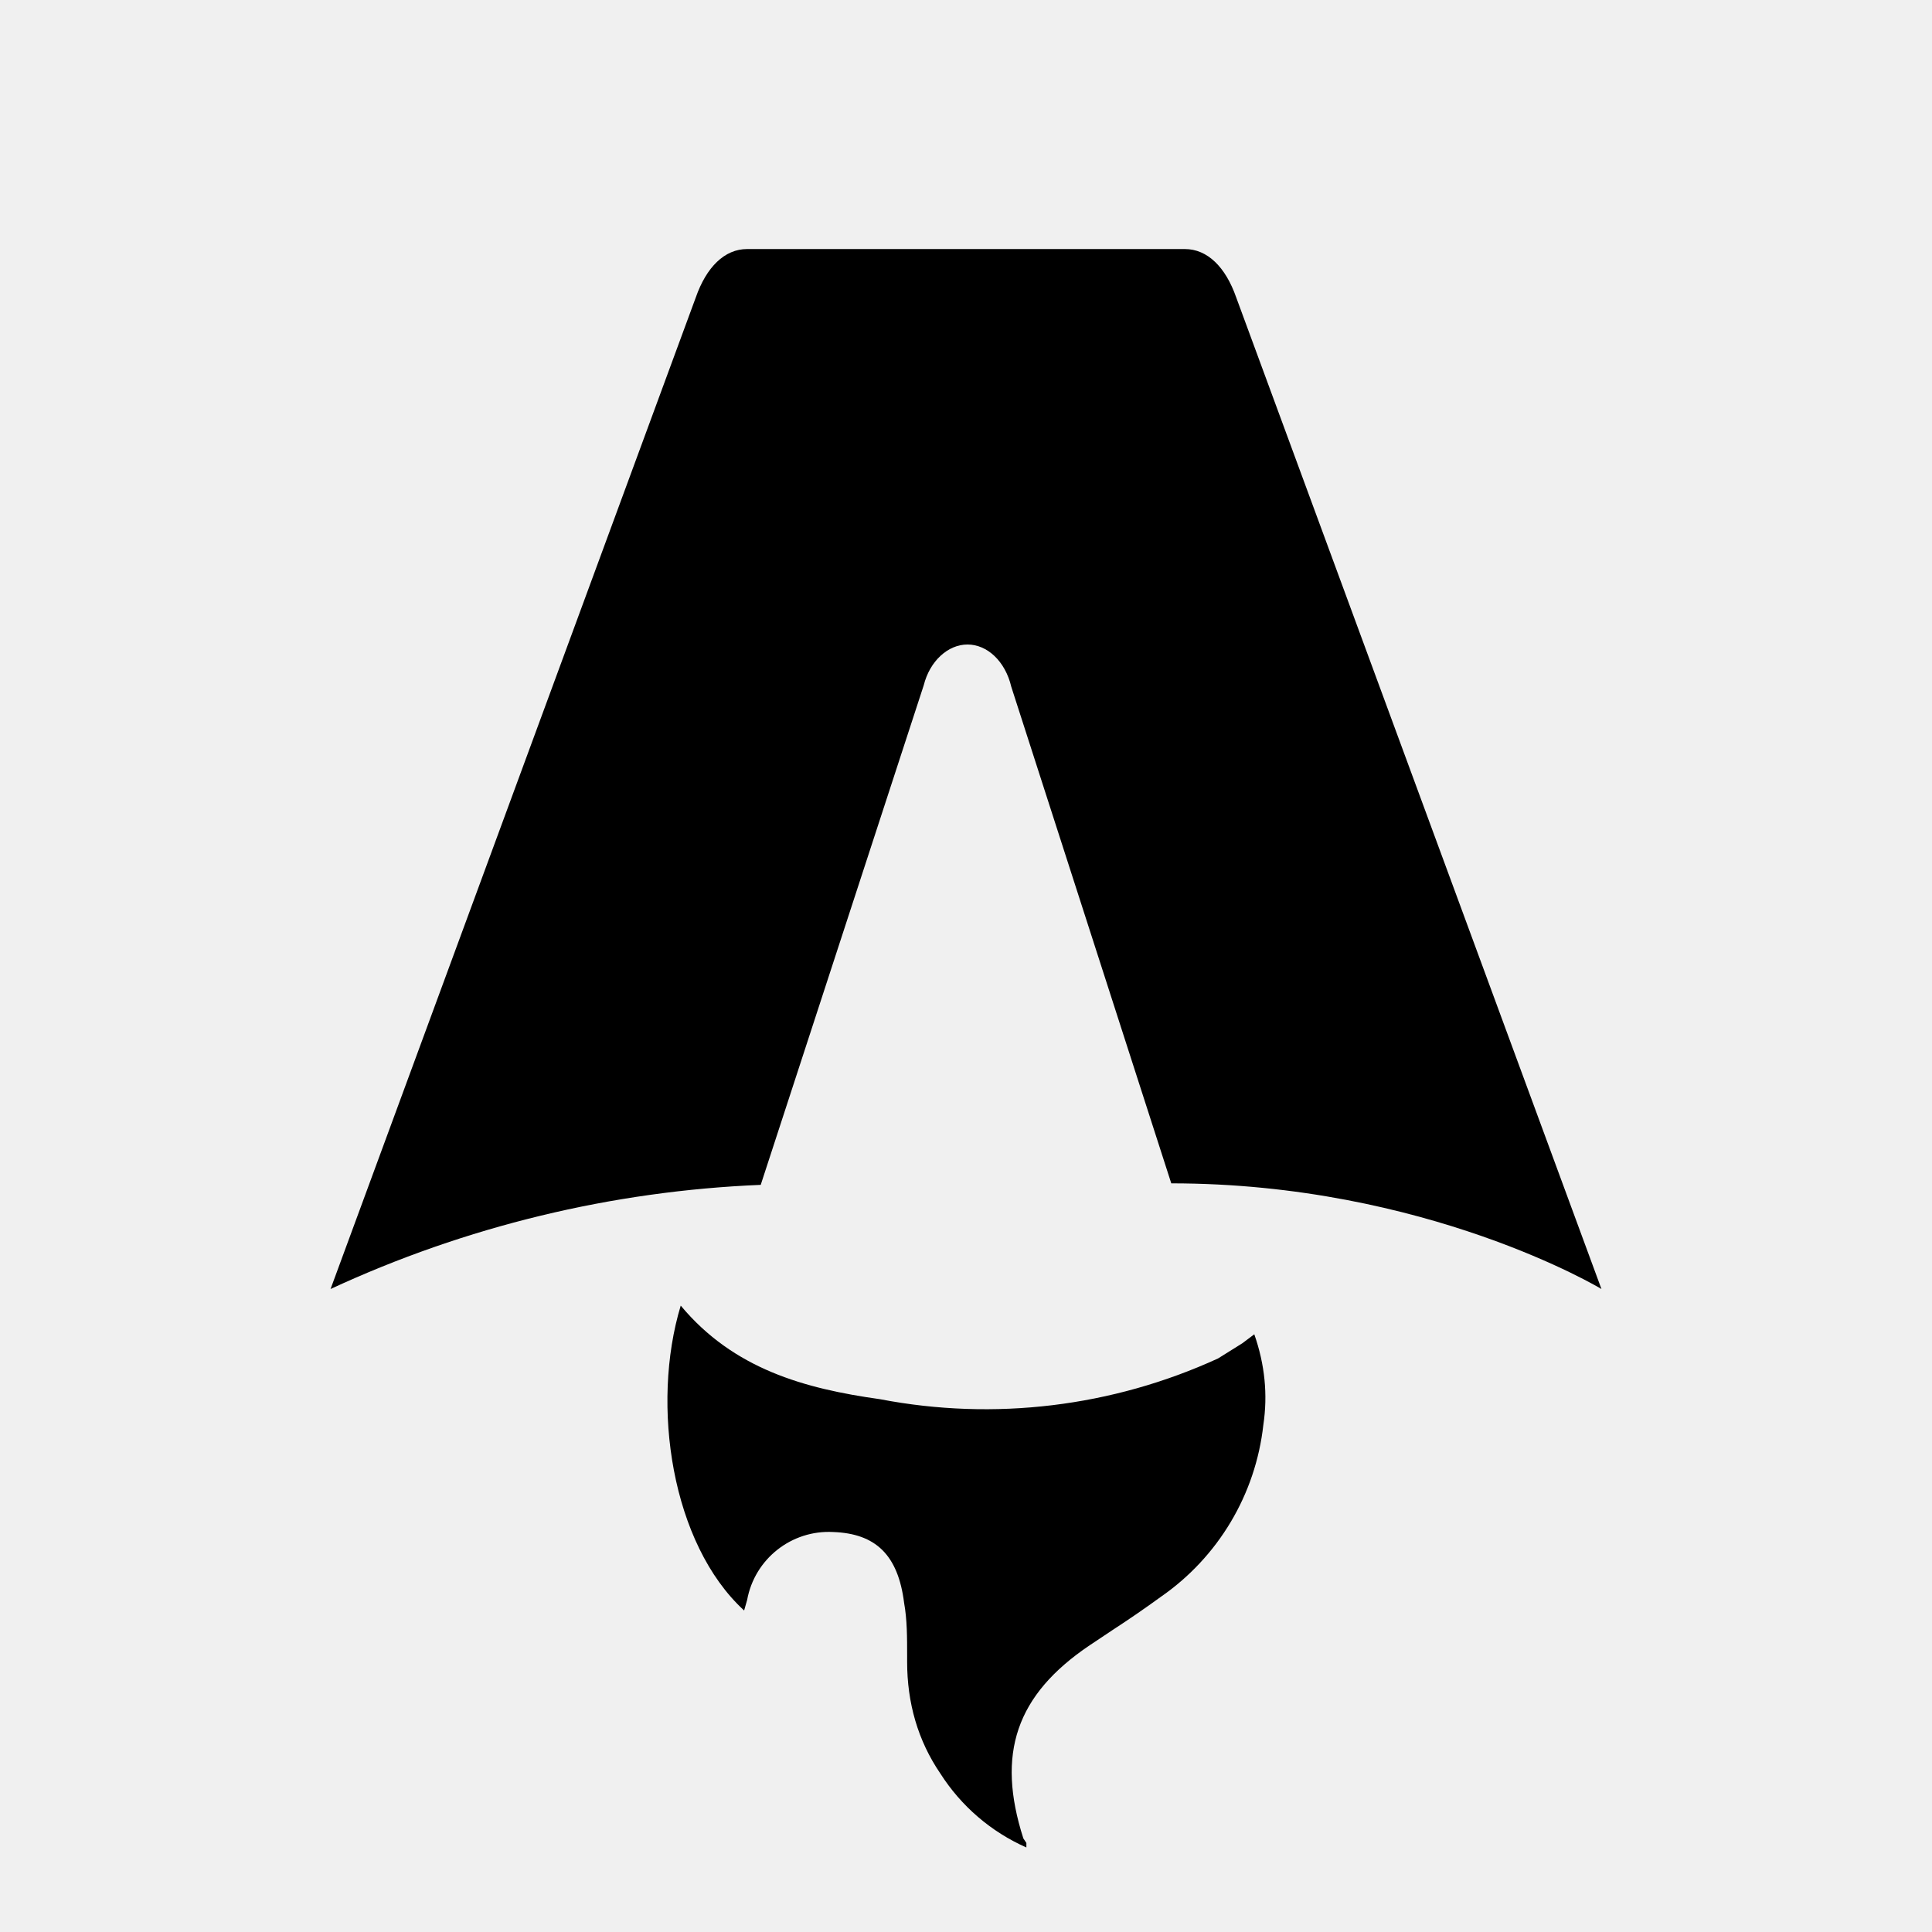
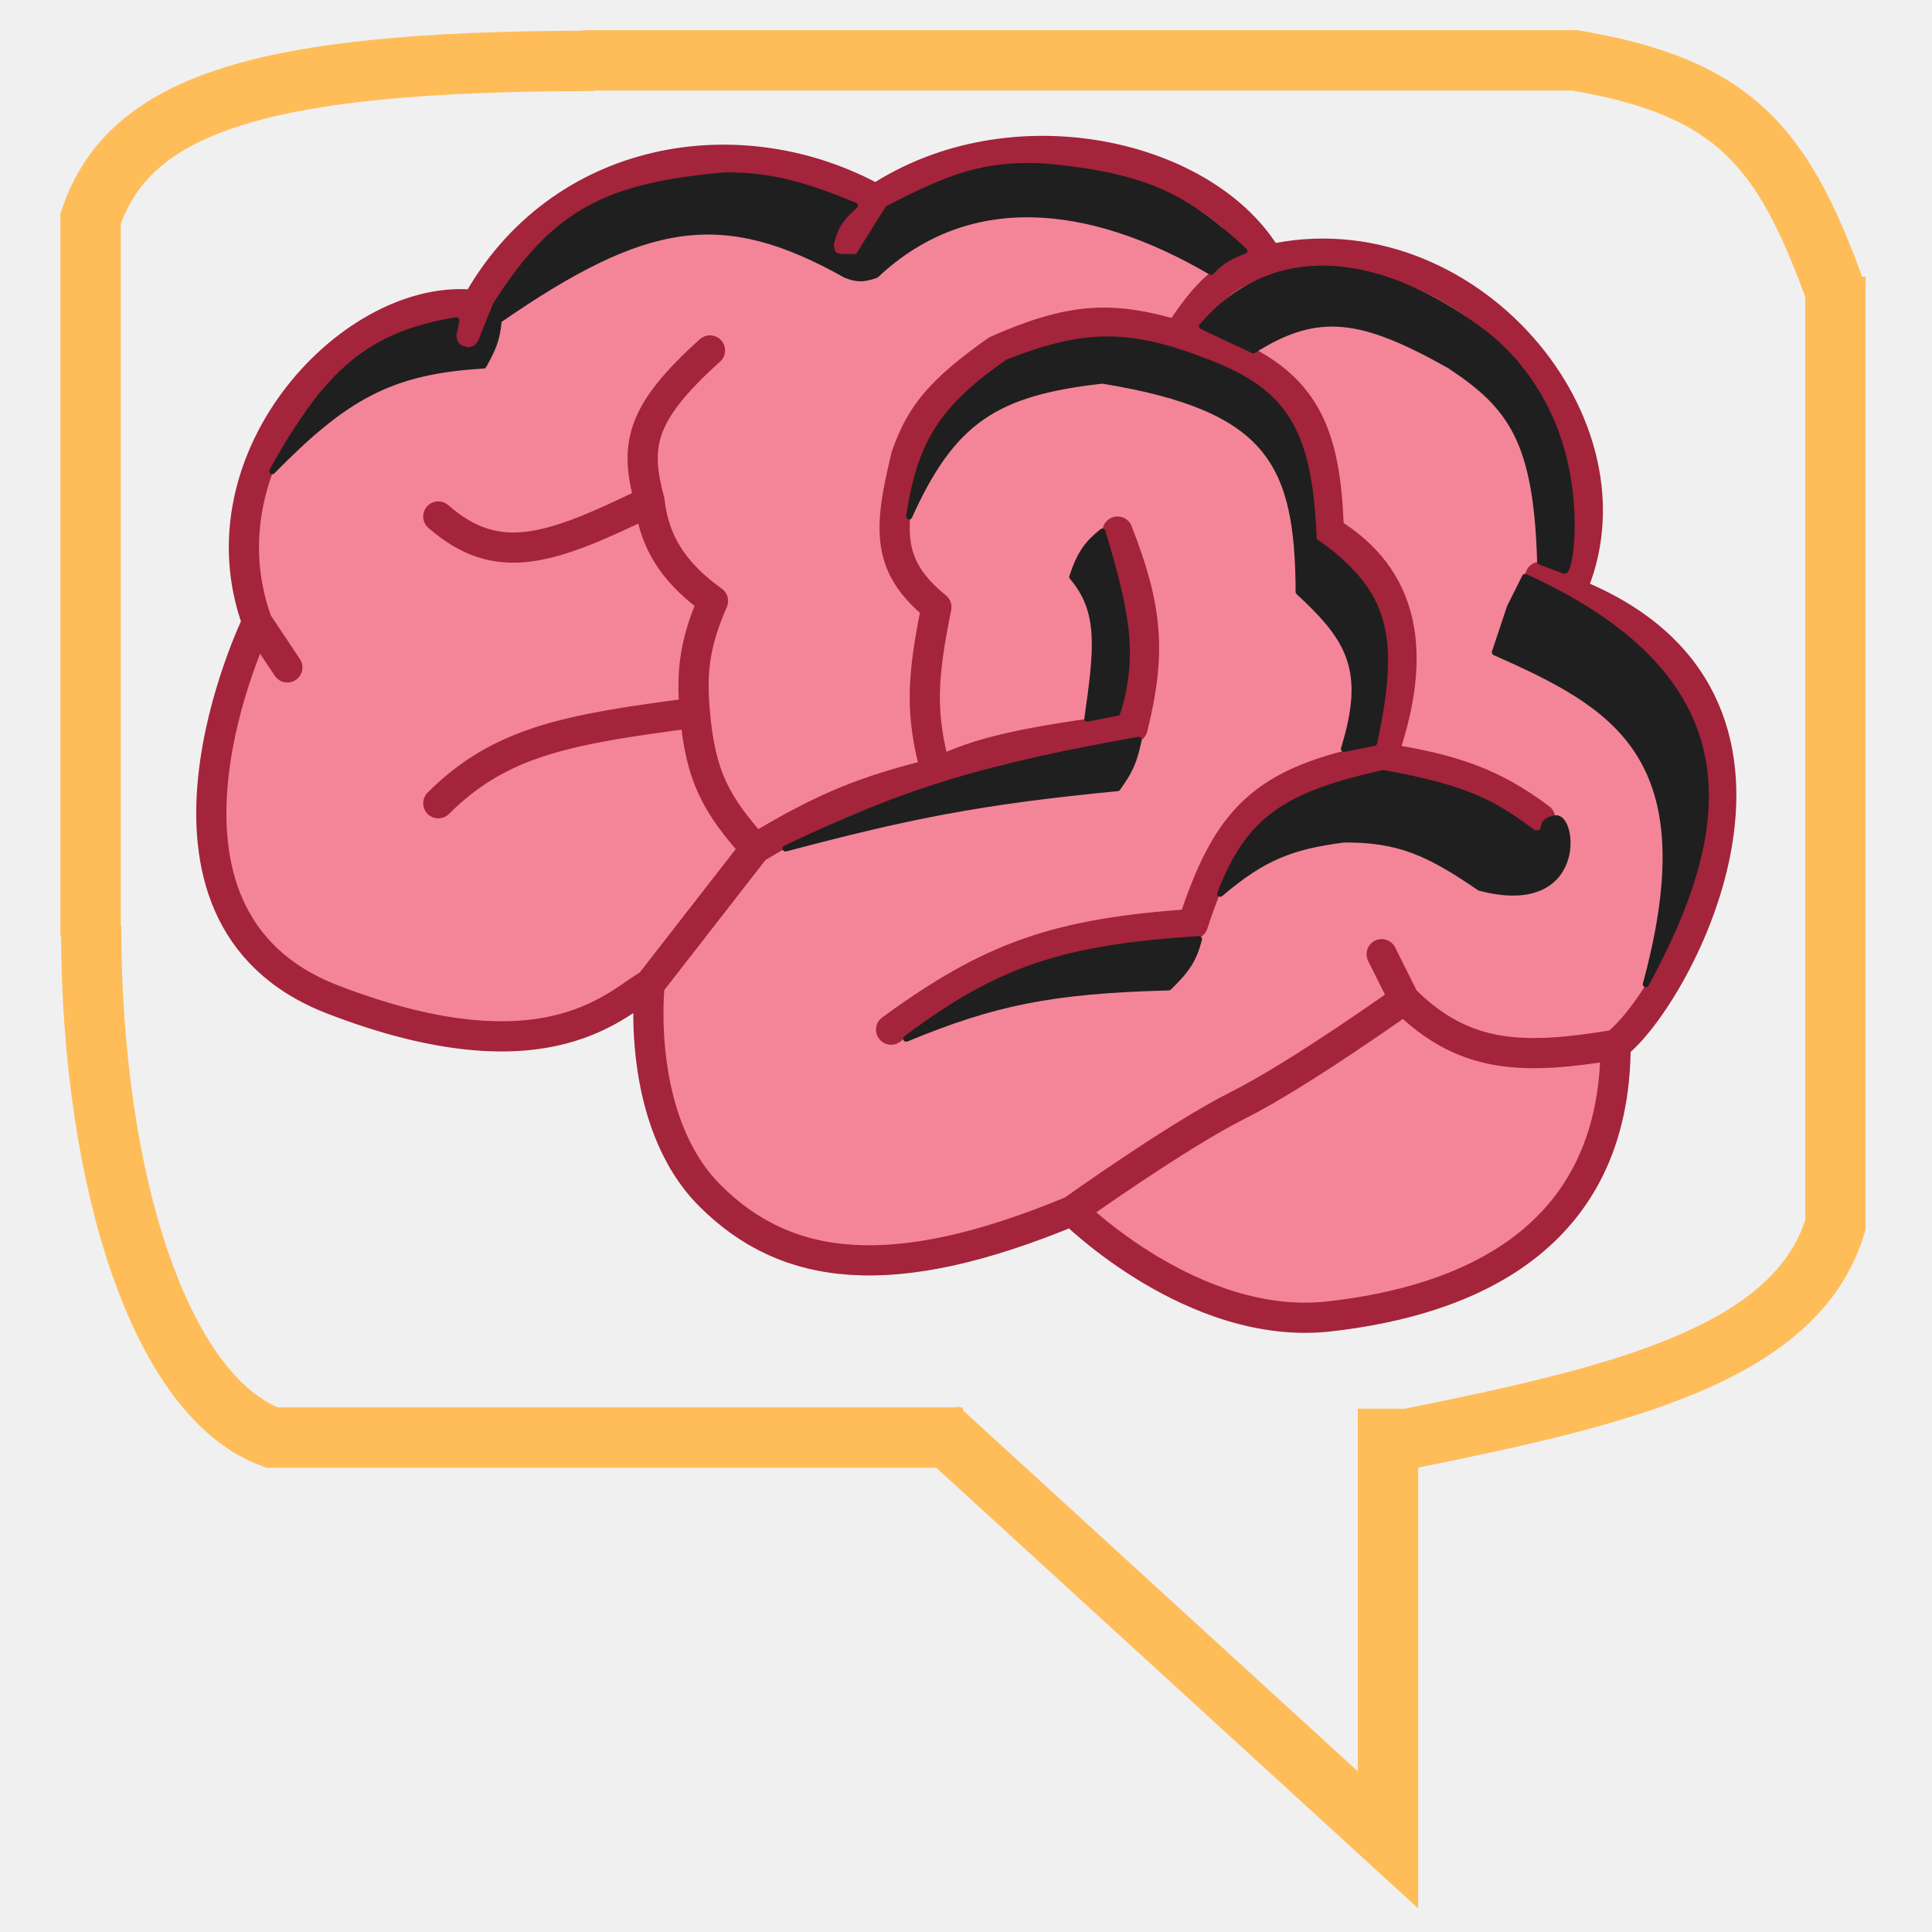
- <svg xmlns="http://www.w3.org/2000/svg" fill="none" viewBox="0 0 128 128">
-   <path d="M50.4 78.5a75.1 75.1 0 0 0-28.5 6.9l24.2-65.7c.7-2 1.9-3.2 3.4-3.2h29c1.5 0 2.7 1.2 3.4 3.2l24.2 65.7s-11.6-7-28.5-7L67 45.5c-.4-1.7-1.6-2.8-2.9-2.8-1.3 0-2.5 1.1-2.9 2.7L50.4 78.5Zm-1.1 28.2Zm-4.2-20.2c-2 6.6-.6 15.8 4.2 20.2a17.5 17.5 0 0 1 .2-.7 5.5 5.5 0 0 1 5.7-4.5c2.8.1 4.3 1.5 4.7 4.7.2 1.1.2 2.3.2 3.5v.4c0 2.7.7 5.2 2.2 7.4a13 13 0 0 0 5.7 4.9v-.3l-.2-.3c-1.8-5.6-.5-9.5 4.4-12.8l1.5-1a73 73 0 0 0 3.2-2.2 16 16 0 0 0 6.8-11.4c.3-2 .1-4-.6-6l-.8.6-1.6 1a37 37 0 0 1-22.4 2.7c-5-.7-9.7-2-13.2-6.2Z" />
-   <style>
-         path { fill: #000; }
-         @media (prefers-color-scheme: dark) {
-             path { fill: #FFF; }
-         }
-     </style>
+ <svg xmlns="http://www.w3.org/2000/svg" width="64" height="64" viewBox="0 0 64 64" fill="none">
+   <path fill-rule="evenodd" clip-rule="evenodd" d="M57.132 5.093C56.064 4.09 54.578 3.429 52.084 3H19.685V3.017C14.197 3.017 10.48 3.372 8.001 4.152C5.665 4.887 4.54 5.959 4 7.415V30.666H4.018C4.018 34.836 4.588 38.626 5.581 41.504C6.561 44.341 7.863 46.048 9.201 46.621H31.707L31.745 46.579L31.791 46.621H31.9V46.72L44.979 58.678V46.666H46.536C49.999 45.966 53.081 45.291 55.459 44.288C57.794 43.304 59.246 42.089 59.8 40.426V9.839C58.969 7.558 58.206 6.102 57.132 5.093ZM46.979 48.617C50.392 47.926 53.655 47.219 56.235 46.131C58.855 45.027 60.986 43.442 61.758 40.867L61.8 40.727V40.58V9.166H61.684C60.828 6.814 59.933 4.98 58.501 3.635C57.016 2.241 55.07 1.475 52.335 1.014L52.252 1H52.168H19.303V1.017C13.987 1.033 10.127 1.386 7.401 2.244C4.547 3.143 2.826 4.636 2.053 6.923L2 7.079V7.243V31.016H2.02C2.05 35.213 2.636 39.102 3.691 42.157C4.752 45.23 6.384 47.73 8.67 48.56L8.835 48.621H9.011H31.015L45.304 61.686L46.979 63.217V60.948V48.617Z" fill="#FFBD59" />
+   <path d="M23.519 39.609C21.018 37.109 21.519 32.609 21.519 32.609C20.519 33.109 18.247 35.898 11.019 33.109C3.791 30.32 8.519 20.609 8.519 20.609C6.519 15.108 11.769 9.609 15.769 10.109C18.519 5.109 24.519 4.109 29.019 6.609C33.519 3.609 40.019 5.108 42.019 8.609C48.519 7.108 54.519 14.108 52.019 19.609C61.019 23.108 55.519 33.108 53.519 34.609C53.519 41.108 48.519 43.108 44.019 43.609C39.518 44.109 35.519 40.109 35.519 40.109C29.519 42.608 26.019 42.108 23.519 39.609Z" fill="#F48599" />
+   <path d="M23.519 11.609C21.155 13.728 21.031 14.793 21.519 16.609M21.519 16.609C18.223 18.214 16.489 18.829 14.519 17.109M21.519 16.609C21.693 18.163 22.519 19.108 23.619 19.908C23.011 21.294 22.895 22.257 23.019 23.609M23.019 23.609C18.813 24.156 16.583 24.552 14.519 26.609M23.019 23.609C23.205 25.757 23.747 26.676 25.019 28.109M25.019 28.109C27.289 26.743 28.607 26.203 31.019 25.609M25.019 28.109L21.519 32.609M31.019 25.609C32.449 24.891 33.976 24.578 37.519 24.109C38.145 21.605 38.004 20.12 37.019 17.609M31.019 25.609C30.45 23.607 30.566 22.376 31.019 20.109C29.324 18.736 29.446 17.491 30.019 15.109C30.494 13.741 31.135 12.941 33.019 11.609C35.534 10.504 36.834 10.47 39.019 11.109M39.019 11.109C42.994 12.249 43.907 13.79 44.019 17.608C46.519 19.109 47.019 21.608 45.769 25.109M39.019 11.109C40.019 9.608 40.519 9.108 42.019 8.609M45.769 25.109C41.839 25.864 40.673 27.076 39.519 30.609C35.052 30.915 32.854 31.666 29.519 34.109M45.769 25.109C48.186 25.477 49.487 25.962 51.019 27.109M21.519 32.609C21.519 32.609 21.018 37.109 23.519 39.609C26.019 42.108 29.519 42.608 35.519 40.109M21.519 32.609C20.519 33.109 18.247 35.898 11.019 33.109C3.791 30.32 8.519 20.609 8.519 20.609M35.519 40.109C35.519 40.109 39.518 44.109 44.019 43.609C48.519 43.108 53.519 41.108 53.519 34.609M35.519 40.109C35.519 40.109 39.019 37.608 41.019 36.609C43.018 35.609 46.519 33.109 46.519 33.109M46.519 33.109L45.769 31.609M46.519 33.109C48.519 35.108 50.519 35.108 53.519 34.609M53.519 34.609C55.519 33.108 61.019 23.108 52.019 19.609M52.019 19.609L51.019 19.109M52.019 19.609C54.519 14.108 48.519 7.108 42.019 8.609M42.019 8.609C40.019 5.108 33.519 3.609 29.019 6.609M29.019 6.609L28.019 8.109M29.019 6.609C24.519 4.109 18.519 5.109 15.769 10.109M15.769 10.109L15.519 11.109M15.769 10.109C11.769 9.609 6.519 15.108 8.519 20.609M8.519 20.609L9.519 22.109" stroke="#A4243B" stroke-linecap="round" stroke-linejoin="round" />
+   <path fill-rule="evenodd" clip-rule="evenodd" d="M9.019 15.609C11.417 13.171 12.913 12.289 16.019 12.109C16.333 11.548 16.472 11.226 16.519 10.609C21.403 7.232 23.931 6.813 28.019 9.109C28.411 9.265 28.627 9.246 29.019 9.109C32.017 6.283 36.019 6.608 40.119 9.009C40.457 8.646 40.708 8.504 41.219 8.308C39.308 6.543 37.975 5.807 34.519 5.509C32.59 5.428 31.478 5.849 29.419 6.909L28.419 8.509C27.635 8.543 27.573 8.507 27.519 8.109C27.641 7.558 27.802 7.278 28.319 6.809C26.721 6.149 25.554 5.799 24.019 5.809C20.128 6.155 18.39 6.996 16.419 10.109L16.019 11.109C15.898 11.462 15.785 11.565 15.519 11.609C15.169 11.54 15.046 11.436 15.019 11.109L15.119 10.609C12.246 11.074 10.822 12.332 9.019 15.609ZM30.119 17.109C31.554 13.923 32.992 13.001 36.519 12.609C42.064 13.511 43 15.339 43.019 19.609C44.746 21.19 45.314 22.237 44.519 24.809L45.519 24.609C46.252 21.191 46.012 19.617 43.519 17.909C43.388 14.283 42.582 12.995 40.019 12.009C37.424 10.994 35.968 10.986 33.37 12.009C31.294 13.486 30.498 14.551 30.119 17.109ZM35.519 19.109C36.501 20.257 36.345 21.517 36.019 23.809L37.019 23.609C37.605 21.664 37.316 20.26 36.519 17.609C36.028 18.003 35.792 18.3 35.519 19.109ZM37.019 26.109C32.447 26.549 30.076 27.033 26.019 28.109C30.114 26.144 32.715 25.401 37.719 24.509C37.573 25.236 37.406 25.575 37.019 26.109ZM51.819 18.907L51.019 18.607C50.904 14.616 50.062 13.451 48.019 12.107C45.119 10.477 43.665 10.245 41.519 11.607L39.819 10.807C41.223 9.169 43.005 8.657 44.9 9.001C46.281 9.251 47.721 9.955 49.119 11.007C50.442 12.003 51.322 13.475 51.719 14.879C52.317 16.993 51.993 18.953 51.819 18.907ZM50.519 19.108C58.209 22.609 57.239 27.606 54.519 32.608C56.575 25.036 53.492 23.372 49.519 21.608L50.019 20.108L50.519 19.108ZM44.519 27.809C42.785 28.037 41.869 28.381 40.419 29.609C41.377 27.083 42.684 26.314 45.819 25.608C48.652 26.116 49.508 26.628 50.819 27.608C51.088 27.614 51.11 27.521 51.136 27.411C51.162 27.297 51.193 27.164 51.519 27.108C52.155 27 52.495 30.321 49.019 29.408C47.305 28.233 46.324 27.799 44.519 27.809ZM30.019 34.408C32.91 33.216 34.788 32.813 38.719 32.709C39.319 32.12 39.543 31.792 39.719 31.108C35.224 31.398 33.097 32.097 30.019 34.408Z" fill="#1F1F1F" />
+   <path d="M16.019 12.109L16.025 12.209C16.059 12.207 16.09 12.188 16.106 12.158L16.019 12.109ZM9.019 15.609L8.931 15.561C8.907 15.604 8.919 15.659 8.959 15.689C8.999 15.719 9.055 15.715 9.09 15.679L9.019 15.609ZM16.519 10.609L16.462 10.527C16.437 10.544 16.422 10.571 16.419 10.601L16.519 10.609ZM28.019 9.109L27.97 9.197L27.982 9.202L28.019 9.109ZM29.019 9.109L29.052 9.203C29.065 9.199 29.077 9.191 29.088 9.182L29.019 9.109ZM40.119 9.009L40.069 9.095C40.109 9.119 40.16 9.111 40.192 9.077L40.119 9.009ZM41.219 8.308L41.255 8.402C41.287 8.389 41.311 8.361 41.317 8.327C41.324 8.293 41.312 8.258 41.287 8.235L41.219 8.308ZM34.519 5.509L34.528 5.409L34.523 5.409L34.519 5.509ZM29.419 6.909L29.373 6.82C29.357 6.828 29.344 6.84 29.334 6.856L29.419 6.909ZM28.419 8.509L28.423 8.609C28.456 8.607 28.486 8.59 28.504 8.562L28.419 8.509ZM27.519 8.109L27.421 8.087C27.419 8.099 27.418 8.111 27.42 8.122L27.519 8.109ZM28.319 6.809L28.386 6.883C28.412 6.86 28.423 6.826 28.418 6.792C28.412 6.758 28.389 6.73 28.357 6.717L28.319 6.809ZM24.019 5.809L24.018 5.709L24.01 5.709L24.019 5.809ZM16.419 10.109L16.335 10.056C16.331 10.061 16.328 10.066 16.326 10.072L16.419 10.109ZM16.019 11.109L15.926 11.072L15.924 11.077L16.019 11.109ZM15.519 11.609L15.5 11.707C15.512 11.71 15.524 11.71 15.536 11.708L15.519 11.609ZM15.019 11.109L14.921 11.089C14.919 11.098 14.919 11.108 14.919 11.117L15.019 11.109ZM15.119 10.609L15.217 10.629C15.223 10.596 15.214 10.563 15.191 10.54C15.168 10.516 15.135 10.505 15.103 10.51L15.119 10.609ZM36.519 12.609L36.535 12.51C36.526 12.508 36.517 12.508 36.508 12.509L36.519 12.609ZM30.119 17.109L30.02 17.094C30.013 17.143 30.043 17.191 30.091 17.205C30.139 17.219 30.19 17.195 30.21 17.15L30.119 17.109ZM43.019 19.609L42.919 19.609C42.919 19.637 42.931 19.663 42.952 19.682L43.019 19.609ZM44.519 24.809L44.423 24.779C44.413 24.813 44.421 24.849 44.445 24.876C44.468 24.902 44.504 24.914 44.539 24.907L44.519 24.809ZM45.519 24.609L45.539 24.707C45.578 24.699 45.608 24.669 45.617 24.63L45.519 24.609ZM43.519 17.909L43.419 17.912C43.42 17.944 43.436 17.973 43.462 17.991L43.519 17.909ZM40.019 12.009L39.983 12.102L39.983 12.102L40.019 12.009ZM33.37 12.009L33.333 11.916C33.326 11.919 33.319 11.923 33.312 11.927L33.37 12.009ZM36.019 23.809L35.92 23.795C35.916 23.827 35.927 23.859 35.95 23.881C35.974 23.904 36.007 23.913 36.039 23.907L36.019 23.809ZM35.519 19.109L35.424 19.077C35.413 19.11 35.42 19.147 35.443 19.174L35.519 19.109ZM37.019 23.609L37.039 23.707C37.075 23.7 37.104 23.673 37.115 23.637L37.019 23.609ZM36.519 17.609L36.615 17.58C36.605 17.548 36.581 17.523 36.549 17.513C36.517 17.503 36.482 17.51 36.456 17.531L36.519 17.609ZM26.019 28.109L25.976 28.018C25.929 28.041 25.907 28.095 25.925 28.143C25.943 28.192 25.995 28.218 26.045 28.205L26.019 28.109ZM37.019 26.109L37.029 26.208C37.057 26.205 37.083 26.191 37.1 26.167L37.019 26.109ZM37.719 24.509L37.817 24.528C37.824 24.496 37.814 24.462 37.791 24.439C37.767 24.415 37.734 24.404 37.702 24.41L37.719 24.509ZM51.019 18.607L50.919 18.61C50.92 18.65 50.946 18.686 50.984 18.7L51.019 18.607ZM51.819 18.907L51.784 19.001L51.793 19.003L51.819 18.907ZM48.019 12.107L48.074 12.023L48.068 12.02L48.019 12.107ZM41.519 11.607L41.476 11.698C41.507 11.712 41.544 11.71 41.573 11.692L41.519 11.607ZM39.819 10.807L39.743 10.742C39.723 10.765 39.715 10.797 39.721 10.828C39.728 10.858 39.748 10.884 39.776 10.897L39.819 10.807ZM44.9 9.001L44.918 8.902L44.918 8.902L44.9 9.001ZM49.119 11.007L49.059 11.087L49.059 11.087L49.119 11.007ZM51.719 14.879L51.815 14.852L51.815 14.852L51.719 14.879ZM54.519 32.608L54.422 32.582C54.409 32.631 54.435 32.682 54.482 32.701C54.529 32.72 54.583 32.701 54.607 32.656L54.519 32.608ZM50.519 19.108L50.56 19.017C50.511 18.995 50.454 19.015 50.43 19.064L50.519 19.108ZM49.519 21.608L49.424 21.577C49.408 21.626 49.431 21.679 49.478 21.7L49.519 21.608ZM50.019 20.108L49.93 20.064C49.928 20.068 49.926 20.072 49.924 20.077L50.019 20.108ZM40.419 29.609L40.326 29.573C40.309 29.616 40.324 29.664 40.361 29.69C40.399 29.717 40.449 29.714 40.484 29.685L40.419 29.609ZM44.519 27.809L44.519 27.708L44.506 27.709L44.519 27.809ZM45.819 25.608L45.837 25.51C45.824 25.508 45.81 25.508 45.797 25.511L45.819 25.608ZM50.819 27.608L50.759 27.689C50.776 27.701 50.796 27.708 50.817 27.708L50.819 27.608ZM51.136 27.411L51.233 27.434L51.233 27.434L51.136 27.411ZM51.519 27.108L51.502 27.01L51.502 27.01L51.519 27.108ZM49.019 29.408L48.962 29.491C48.972 29.497 48.983 29.502 48.994 29.505L49.019 29.408ZM38.719 32.709L38.722 32.809C38.747 32.808 38.771 32.798 38.789 32.78L38.719 32.709ZM30.019 34.408L29.959 34.328C29.919 34.359 29.907 34.414 29.932 34.458C29.957 34.502 30.011 34.52 30.057 34.501L30.019 34.408ZM39.719 31.108L39.816 31.133C39.824 31.102 39.816 31.069 39.796 31.045C39.776 31.02 39.745 31.006 39.713 31.009L39.719 31.108ZM16.013 12.009C14.451 12.099 13.286 12.367 12.208 12.923C11.131 13.478 10.149 14.318 8.948 15.539L9.09 15.679C10.287 14.462 11.252 13.641 12.299 13.101C13.345 12.562 14.481 12.298 16.025 12.209L16.013 12.009ZM16.419 10.601C16.374 11.198 16.242 11.506 15.932 12.06L16.106 12.158C16.424 11.59 16.57 11.253 16.619 10.617L16.419 10.601ZM28.068 9.022C26.014 7.868 24.337 7.388 22.554 7.632C20.776 7.875 18.907 8.836 16.462 10.527L16.576 10.691C19.016 9.004 20.852 8.067 22.581 7.83C24.305 7.595 25.936 8.054 27.97 9.196L28.068 9.022ZM28.986 9.014C28.793 9.082 28.653 9.117 28.517 9.119C28.383 9.121 28.245 9.091 28.056 9.016L27.982 9.202C28.185 9.283 28.351 9.321 28.521 9.319C28.689 9.316 28.853 9.273 29.052 9.203L28.986 9.014ZM40.17 8.923C38.11 7.717 36.068 7.028 34.157 6.999C32.244 6.971 30.469 7.605 28.951 9.036L29.088 9.182C30.567 7.787 32.292 7.171 34.154 7.199C36.02 7.227 38.028 7.901 40.069 9.095L40.17 8.923ZM41.183 8.215C40.926 8.314 40.728 8.401 40.551 8.511C40.373 8.622 40.219 8.755 40.046 8.941L40.192 9.077C40.357 8.9 40.497 8.78 40.657 8.681C40.817 8.581 41.001 8.499 41.255 8.402L41.183 8.215ZM34.51 5.608C36.233 5.757 37.418 6.014 38.408 6.45C39.398 6.886 40.199 7.502 41.151 8.382L41.287 8.235C40.328 7.349 39.508 6.716 38.489 6.267C37.47 5.819 36.261 5.559 34.528 5.409L34.51 5.608ZM29.465 6.998C31.518 5.941 32.611 5.529 34.515 5.609L34.523 5.409C32.569 5.327 31.438 5.757 29.373 6.82L29.465 6.998ZM28.504 8.562L29.504 6.962L29.334 6.856L28.334 8.456L28.504 8.562ZM27.42 8.122C27.433 8.221 27.448 8.311 27.48 8.384C27.515 8.464 27.569 8.524 27.654 8.562C27.732 8.598 27.831 8.612 27.951 8.617C28.073 8.622 28.228 8.618 28.423 8.609L28.415 8.409C28.219 8.418 28.072 8.422 27.959 8.417C27.846 8.412 27.779 8.399 27.737 8.38C27.701 8.364 27.68 8.342 27.664 8.304C27.644 8.26 27.632 8.196 27.618 8.096L27.42 8.122ZM28.252 6.735C27.991 6.972 27.813 7.167 27.686 7.376C27.558 7.587 27.483 7.806 27.421 8.087L27.617 8.131C27.676 7.861 27.744 7.665 27.856 7.48C27.969 7.295 28.131 7.115 28.386 6.883L28.252 6.735ZM24.02 5.909C25.535 5.899 26.688 6.244 28.281 6.901L28.357 6.717C26.754 6.055 25.573 5.699 24.018 5.709L24.02 5.909ZM16.503 10.162C17.484 8.614 18.4 7.641 19.547 7.009C20.696 6.377 22.087 6.081 24.028 5.909L24.01 5.709C22.061 5.883 20.637 6.181 19.451 6.834C18.263 7.488 17.325 8.491 16.335 10.056L16.503 10.162ZM16.112 11.146L16.512 10.146L16.326 10.072L15.926 11.072L16.112 11.146ZM15.536 11.708C15.679 11.684 15.796 11.642 15.894 11.546C15.988 11.454 16.052 11.322 16.114 11.141L15.924 11.077C15.865 11.25 15.813 11.345 15.753 11.403C15.697 11.459 15.626 11.49 15.503 11.51L15.536 11.708ZM14.919 11.117C14.933 11.29 14.975 11.427 15.078 11.528C15.178 11.625 15.322 11.672 15.5 11.707L15.538 11.511C15.366 11.477 15.273 11.438 15.217 11.384C15.165 11.333 15.131 11.255 15.119 11.101L14.919 11.117ZM15.021 10.589L14.921 11.089L15.117 11.129L15.217 10.629L15.021 10.589ZM9.107 15.657C10.006 14.022 10.806 12.902 11.732 12.131C12.655 11.363 13.711 10.938 15.135 10.708L15.103 10.51C13.654 10.745 12.562 11.181 11.604 11.978C10.649 12.772 9.835 13.919 8.931 15.561L9.107 15.657ZM36.508 12.509C34.739 12.706 33.478 13.037 32.478 13.729C31.476 14.422 30.749 15.468 30.028 17.068L30.21 17.15C30.925 15.564 31.634 14.556 32.592 13.893C33.551 13.23 34.772 12.904 36.53 12.708L36.508 12.509ZM43.119 19.608C43.109 17.472 42.872 15.915 41.918 14.782C40.964 13.649 39.312 12.962 36.535 12.51L36.503 12.707C39.271 13.158 40.86 13.836 41.765 14.911C42.669 15.985 42.91 17.476 42.919 19.609L43.119 19.608ZM44.615 24.838C45.015 23.544 45.078 22.615 44.81 21.806C44.542 20.999 43.952 20.327 43.087 19.535L42.952 19.682C43.813 20.472 44.37 21.114 44.62 21.869C44.869 22.621 44.818 23.502 44.423 24.779L44.615 24.838ZM45.499 24.511L44.499 24.711L44.539 24.907L45.539 24.707L45.499 24.511ZM43.462 17.991C44.698 18.838 45.361 19.641 45.632 20.644C45.906 21.653 45.788 22.88 45.421 24.588L45.617 24.63C45.984 22.919 46.112 21.651 45.825 20.592C45.537 19.526 44.833 18.688 43.576 17.826L43.462 17.991ZM39.983 12.102C41.255 12.591 42.073 13.149 42.595 14.02C43.12 14.896 43.354 16.103 43.419 17.912L43.619 17.905C43.553 16.088 43.319 14.838 42.767 13.917C42.212 12.992 41.346 12.412 40.055 11.915L39.983 12.102ZM33.407 12.102C34.7 11.593 35.7 11.344 36.696 11.345C37.691 11.346 38.69 11.597 39.983 12.102L40.056 11.916C38.753 11.406 37.727 11.146 36.696 11.145C35.665 11.144 34.638 11.402 33.333 11.916L33.407 12.102ZM30.218 17.123C30.407 15.852 30.697 14.963 31.192 14.209C31.687 13.454 32.393 12.826 33.428 12.09L33.312 11.927C32.27 12.668 31.541 13.313 31.025 14.099C30.508 14.886 30.211 15.807 30.02 17.094L30.218 17.123ZM36.118 23.823C36.442 21.543 36.611 20.233 35.595 19.044L35.443 19.174C36.39 20.282 36.248 21.491 35.92 23.795L36.118 23.823ZM36.999 23.511L35.999 23.711L36.039 23.907L37.039 23.707L36.999 23.511ZM36.423 17.637C37.219 20.287 37.5 21.666 36.923 23.58L37.115 23.637C37.71 21.663 37.412 20.233 36.615 17.58L36.423 17.637ZM35.614 19.141C35.749 18.74 35.873 18.474 36.02 18.26C36.166 18.047 36.34 17.881 36.582 17.687L36.456 17.531C36.207 17.731 36.017 17.911 35.855 18.147C35.693 18.382 35.562 18.668 35.424 19.077L35.614 19.141ZM26.045 28.205C30.098 27.131 32.463 26.648 37.029 26.208L37.01 26.009C32.431 26.45 30.055 26.935 25.993 28.012L26.045 28.205ZM37.702 24.41C32.691 25.303 30.081 26.049 25.976 28.018L26.062 28.199C30.147 26.239 32.739 25.498 37.737 24.607L37.702 24.41ZM37.1 26.167C37.295 25.898 37.438 25.674 37.551 25.422C37.663 25.171 37.743 24.896 37.817 24.528L37.621 24.489C37.549 24.849 37.472 25.108 37.368 25.341C37.264 25.574 37.13 25.785 36.938 26.05L37.1 26.167ZM50.984 18.7L51.784 19L51.854 18.813L51.054 18.513L50.984 18.7ZM47.964 12.19C48.98 12.858 49.684 13.474 50.153 14.409C50.623 15.348 50.862 16.619 50.919 18.61L51.119 18.604C51.062 16.604 50.822 15.297 50.331 14.319C49.84 13.338 49.101 12.699 48.074 12.023L47.964 12.19ZM41.573 11.692C42.634 11.018 43.512 10.746 44.477 10.835C45.449 10.924 46.522 11.38 47.97 12.194L48.068 12.02C46.617 11.204 45.512 10.729 44.495 10.635C43.472 10.541 42.55 10.834 41.465 11.523L41.573 11.692ZM39.776 10.897L41.476 11.698L41.562 11.517L39.862 10.716L39.776 10.897ZM44.918 8.902C42.99 8.553 41.172 9.075 39.743 10.742L39.895 10.872C41.275 9.262 43.02 8.762 44.882 9.099L44.918 8.902ZM49.179 10.927C47.773 9.869 46.318 9.156 44.918 8.902L44.882 9.099C46.243 9.346 47.669 10.041 49.059 11.087L49.179 10.927ZM51.815 14.852C51.413 13.43 50.523 11.938 49.179 10.927L49.059 11.087C50.362 12.068 51.231 13.52 51.623 14.906L51.815 14.852ZM51.793 19.003C51.856 19.02 51.903 18.985 51.925 18.962C51.949 18.937 51.966 18.906 51.98 18.875C52.009 18.812 52.035 18.723 52.059 18.616C52.105 18.398 52.144 18.085 52.158 17.707C52.187 16.95 52.117 15.921 51.815 14.852L51.623 14.906C51.918 15.951 51.986 16.959 51.958 17.699C51.945 18.07 51.907 18.37 51.863 18.573C51.841 18.676 51.818 18.749 51.798 18.792C51.793 18.803 51.789 18.811 51.786 18.816C51.782 18.822 51.781 18.824 51.781 18.823C51.781 18.823 51.786 18.818 51.797 18.813C51.809 18.808 51.827 18.805 51.845 18.81L51.793 19.003ZM54.607 32.656C55.969 30.152 56.906 27.626 56.522 25.279C56.135 22.922 54.423 20.776 50.56 19.017L50.478 19.199C54.305 20.942 55.953 23.044 56.324 25.312C56.697 27.589 55.79 30.063 54.431 32.561L54.607 32.656ZM49.478 21.7C51.469 22.583 53.204 23.43 54.196 24.984C55.184 26.532 55.448 28.807 54.422 32.582L54.615 32.635C55.647 28.837 55.397 26.494 54.364 24.876C53.335 23.264 51.542 22.397 49.56 21.517L49.478 21.7ZM49.924 20.077L49.424 21.577L49.614 21.64L50.114 20.14L49.924 20.077ZM50.43 19.064L49.93 20.064L50.108 20.153L50.608 19.153L50.43 19.064ZM40.484 29.685C41.204 29.075 41.787 28.688 42.402 28.426C43.017 28.163 43.669 28.021 44.532 27.908L44.506 27.709C43.635 27.824 42.962 27.969 42.323 28.242C41.684 28.515 41.084 28.915 40.354 29.532L40.484 29.685ZM45.797 25.511C44.228 25.864 43.1 26.236 42.245 26.844C41.385 27.456 40.809 28.299 40.326 29.573L40.513 29.644C40.987 28.393 41.543 27.588 42.361 27.007C43.182 26.423 44.276 26.058 45.841 25.706L45.797 25.511ZM50.879 27.528C50.222 27.037 49.672 26.658 48.929 26.34C48.187 26.021 47.256 25.765 45.837 25.51L45.801 25.707C47.214 25.96 48.128 26.214 48.85 26.523C49.571 26.833 50.106 27.2 50.759 27.689L50.879 27.528ZM51.038 27.389C51.024 27.449 51.017 27.466 51.004 27.477C50.99 27.489 50.949 27.511 50.821 27.508L50.817 27.708C50.959 27.711 51.063 27.69 51.134 27.629C51.205 27.568 51.222 27.483 51.233 27.434L51.038 27.389ZM51.502 27.01C51.328 27.039 51.215 27.092 51.143 27.169C51.07 27.245 51.051 27.333 51.038 27.389L51.233 27.434C51.247 27.375 51.257 27.339 51.288 27.306C51.319 27.274 51.384 27.233 51.536 27.207L51.502 27.01ZM48.994 29.505C49.876 29.737 50.53 29.704 51.003 29.512C51.479 29.319 51.761 28.97 51.904 28.596C52.047 28.225 52.054 27.828 51.983 27.527C51.947 27.378 51.891 27.245 51.815 27.151C51.739 27.057 51.631 26.988 51.502 27.01L51.536 27.207C51.566 27.202 51.608 27.213 51.659 27.276C51.71 27.34 51.757 27.442 51.788 27.574C51.851 27.837 51.845 28.193 51.718 28.524C51.591 28.853 51.346 29.157 50.928 29.326C50.507 29.497 49.901 29.537 49.044 29.312L48.994 29.505ZM44.52 27.909C45.413 27.904 46.097 28.009 46.768 28.258C47.441 28.508 48.107 28.904 48.962 29.491L49.076 29.326C48.217 28.737 47.535 28.329 46.838 28.07C46.139 27.811 45.43 27.704 44.519 27.709L44.52 27.909ZM38.716 32.608C34.775 32.714 32.884 33.118 29.981 34.316L30.057 34.501C32.935 33.314 34.801 32.913 38.722 32.809L38.716 32.608ZM39.622 31.083C39.536 31.418 39.439 31.661 39.294 31.89C39.147 32.122 38.948 32.344 38.649 32.637L38.789 32.78C39.091 32.484 39.303 32.249 39.462 31.998C39.623 31.745 39.726 31.482 39.816 31.133L39.622 31.083ZM30.079 34.488C31.613 33.337 32.904 32.59 34.37 32.095C35.836 31.599 37.481 31.353 39.725 31.208L39.713 31.009C37.462 31.154 35.796 31.401 34.306 31.905C32.814 32.41 31.503 33.169 29.959 34.328L30.079 34.488Z" fill="#1F1F1F" />
</svg>
